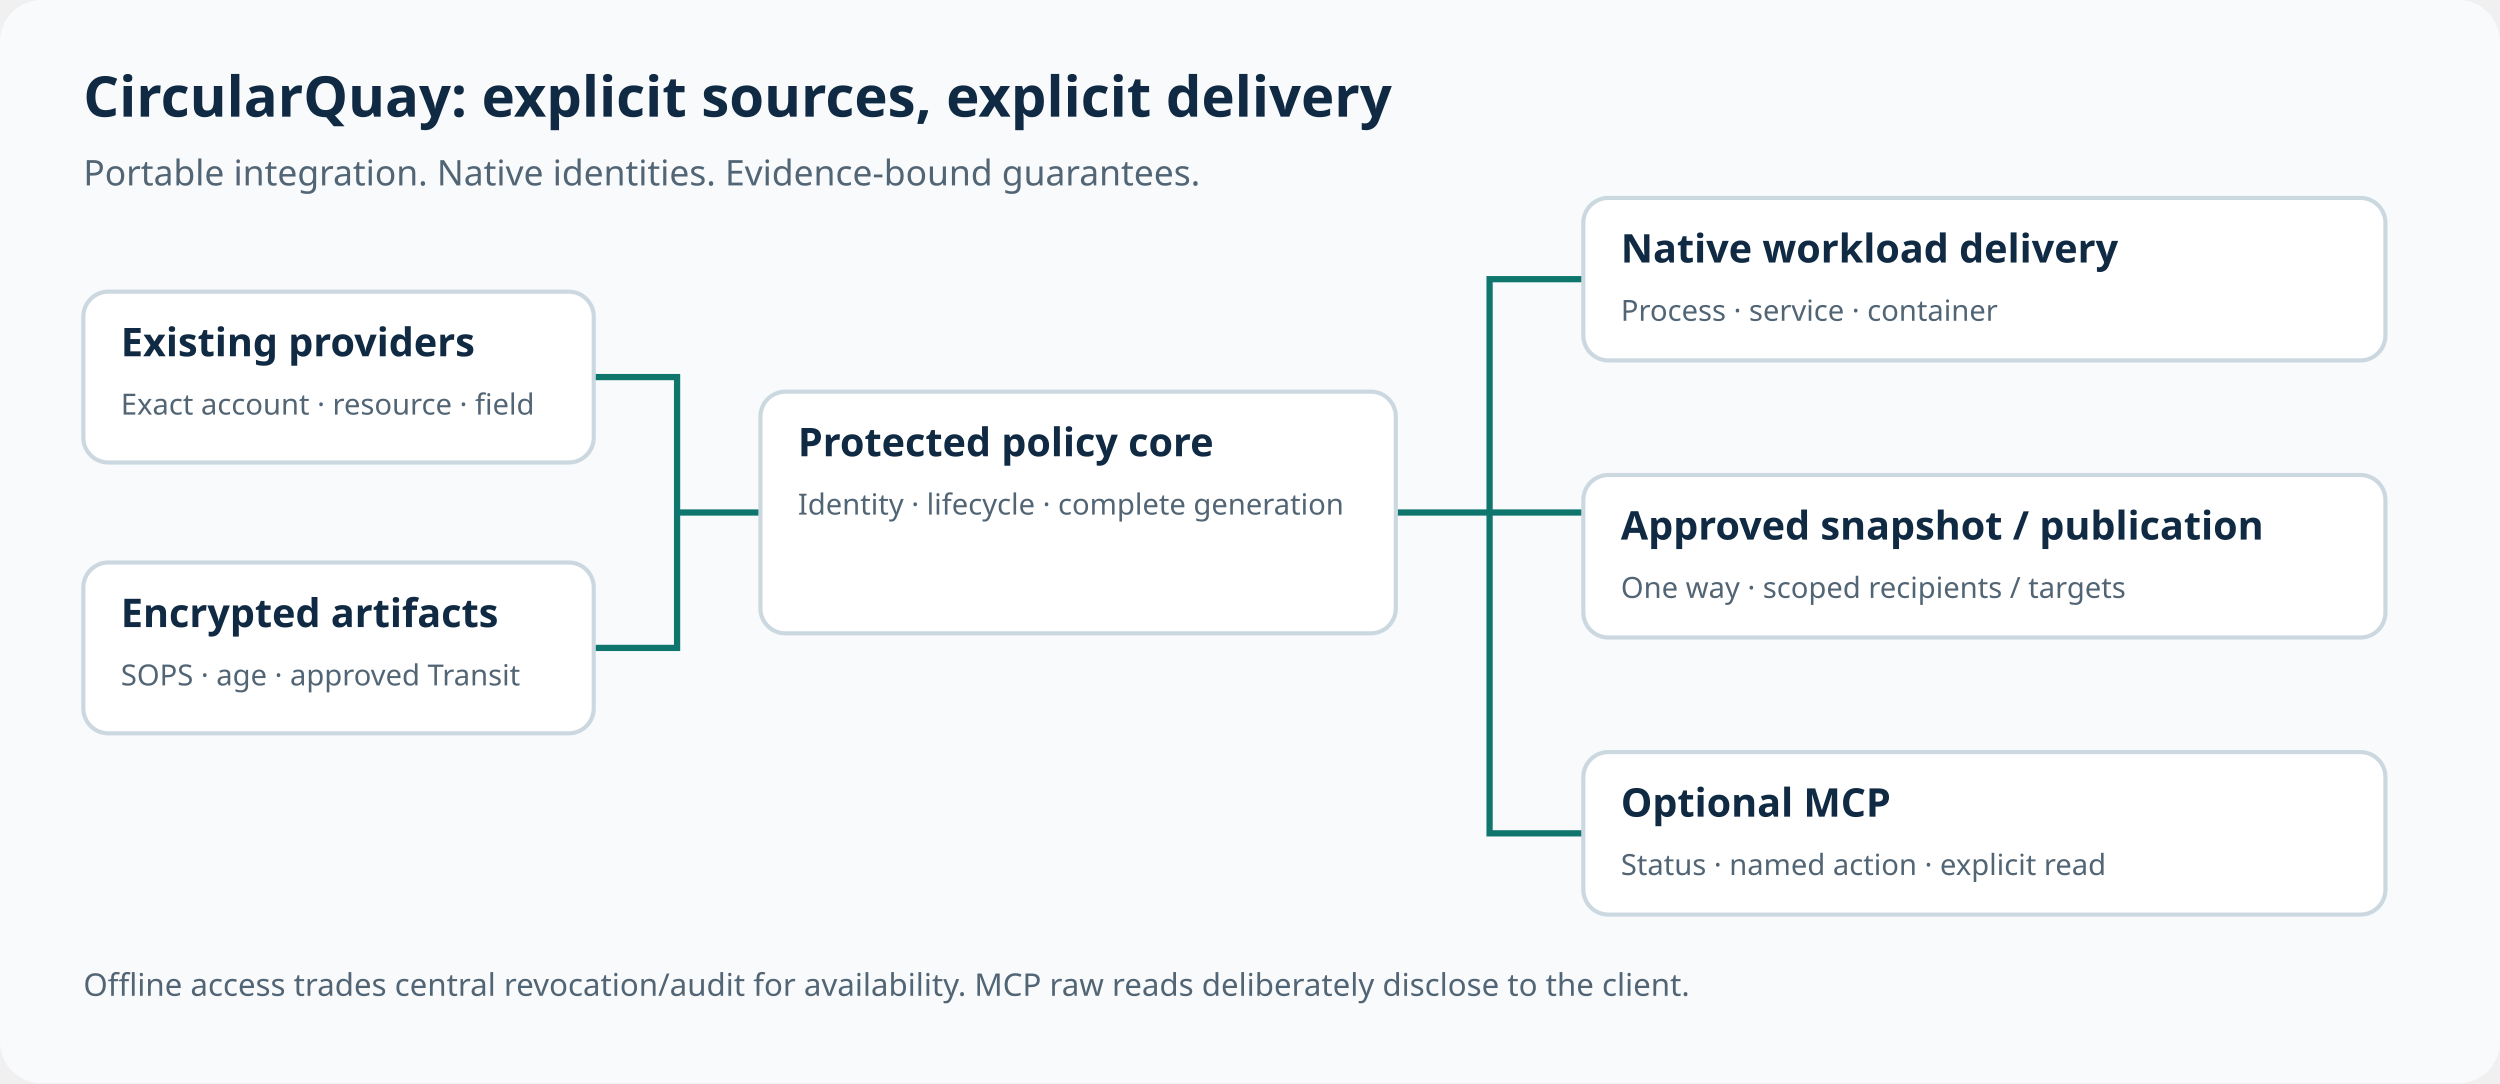
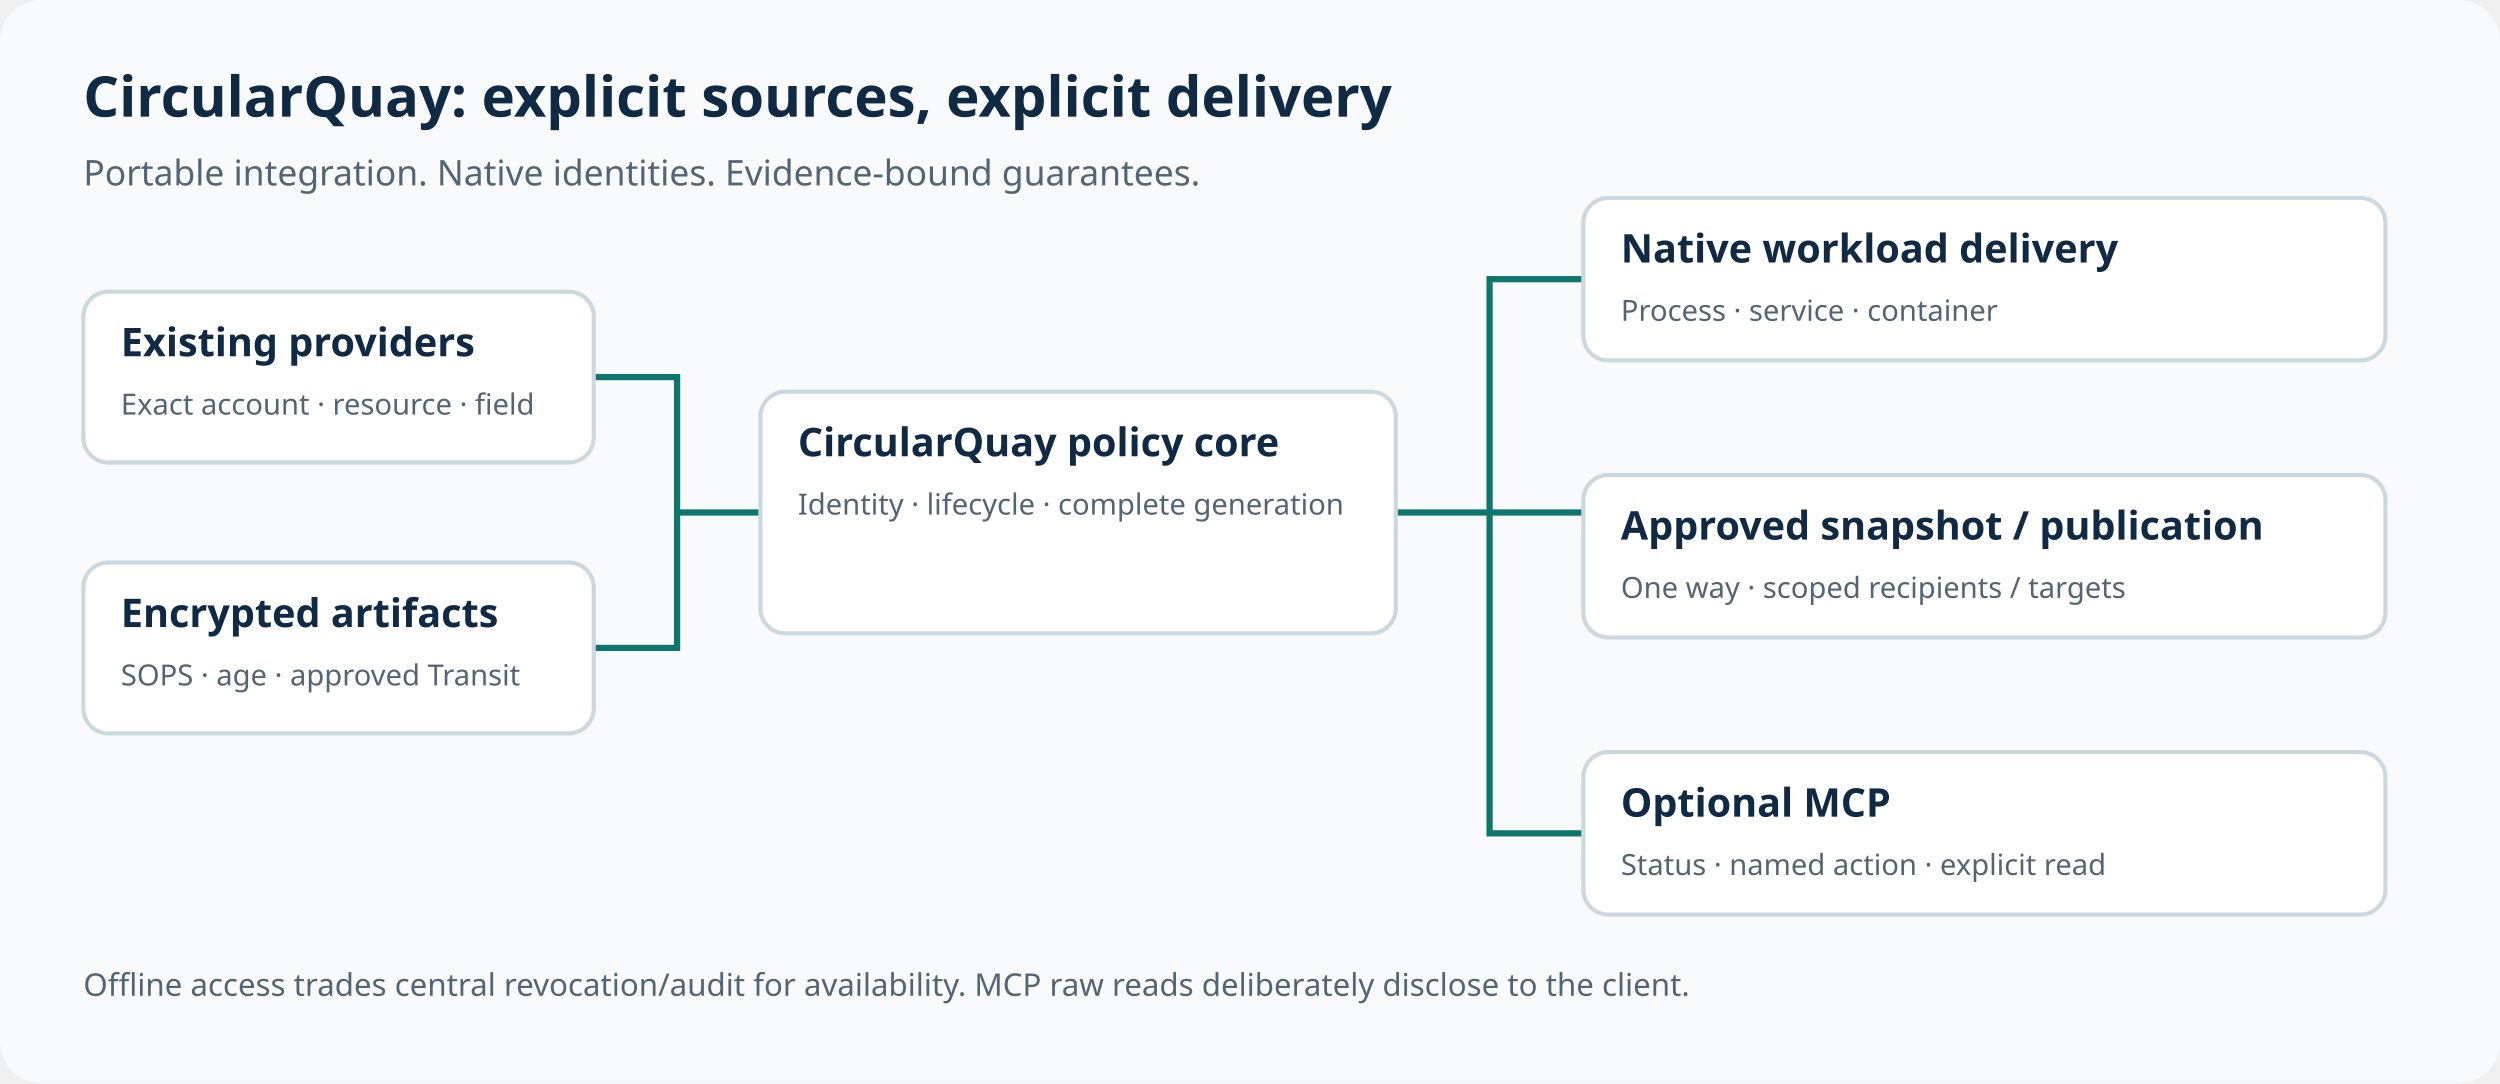
<svg xmlns="http://www.w3.org/2000/svg" width="1200" height="520" viewBox="0 0 1200 520" role="img" aria-labelledby="title desc">
  <rect width="1200" height="520" rx="20" fill="#f8fafc" />
  <g font-family="system-ui, sans-serif">
    <text x="40" y="56" fill="#102a43" font-size="27" font-weight="700">CircularQuay: explicit sources, explicit delivery</text>
    <text x="40" y="89" fill="#526575" font-size="17">Portable integration. Native identities. Evidence-bound guarantees.</text>
    <path d="M285 181 H325 V246 H365 M285 311 H325 V246 M670 246 H715 V134 H760 M715 246 H760 M715 246 V400 H760" fill="none" stroke="#0f766e" stroke-width="3" />
    <rect x="40" y="140" width="245" height="82" rx="12" fill="#ffffff" stroke="#ccd8e0" stroke-width="2" />
    <text x="58" y="171" fill="#102a43" font-size="19" font-weight="650">Existing providers</text>
    <text x="58" y="199" fill="#526575" font-size="14">Exact account · resource · field</text>
    <rect x="40" y="270" width="245" height="82" rx="12" fill="#ffffff" stroke="#ccd8e0" stroke-width="2" />
    <text x="58" y="301" fill="#102a43" font-size="19" font-weight="650">Encrypted artifacts</text>
    <text x="58" y="329" fill="#526575" font-size="14">SOPS · age · approved Transit</text>
    <rect x="365" y="188" width="305" height="116" rx="12" fill="#ffffff" stroke="#ccd8e0" stroke-width="2" />
-     <text x="383" y="219" fill="#102a43" font-size="19" font-weight="650">Protected policy core</text>
+     <text x="383" y="219" fill="#102a43" font-size="19" font-weight="650">CircularQuay policy core</text>
    <text x="383" y="247" fill="#526575" font-size="14">Identity · lifecycle · complete generation</text>
    <rect x="760" y="95" width="385" height="78" rx="12" fill="#ffffff" stroke="#ccd8e0" stroke-width="2" />
    <text x="778" y="126" fill="#102a43" font-size="19" font-weight="650">Native workload delivery</text>
    <text x="778" y="154" fill="#526575" font-size="14">Process · service · container</text>
    <rect x="760" y="228" width="385" height="78" rx="12" fill="#ffffff" stroke="#ccd8e0" stroke-width="2" />
    <text x="778" y="259" fill="#102a43" font-size="19" font-weight="650">Approved snapshot / publication</text>
    <text x="778" y="287" fill="#526575" font-size="14">One way · scoped recipients / targets</text>
    <rect x="760" y="361" width="385" height="78" rx="12" fill="#ffffff" stroke="#ccd8e0" stroke-width="2" />
    <text x="778" y="392" fill="#102a43" font-size="19" font-weight="650">Optional MCP</text>
    <text x="778" y="420" fill="#526575" font-size="14">Status · named action · explicit read</text>
    <text x="40" y="478" fill="#526575" font-size="15">Offline access trades central revocation/audit for availability. MCP raw reads deliberately disclose to the client.</text>
  </g>
</svg>
